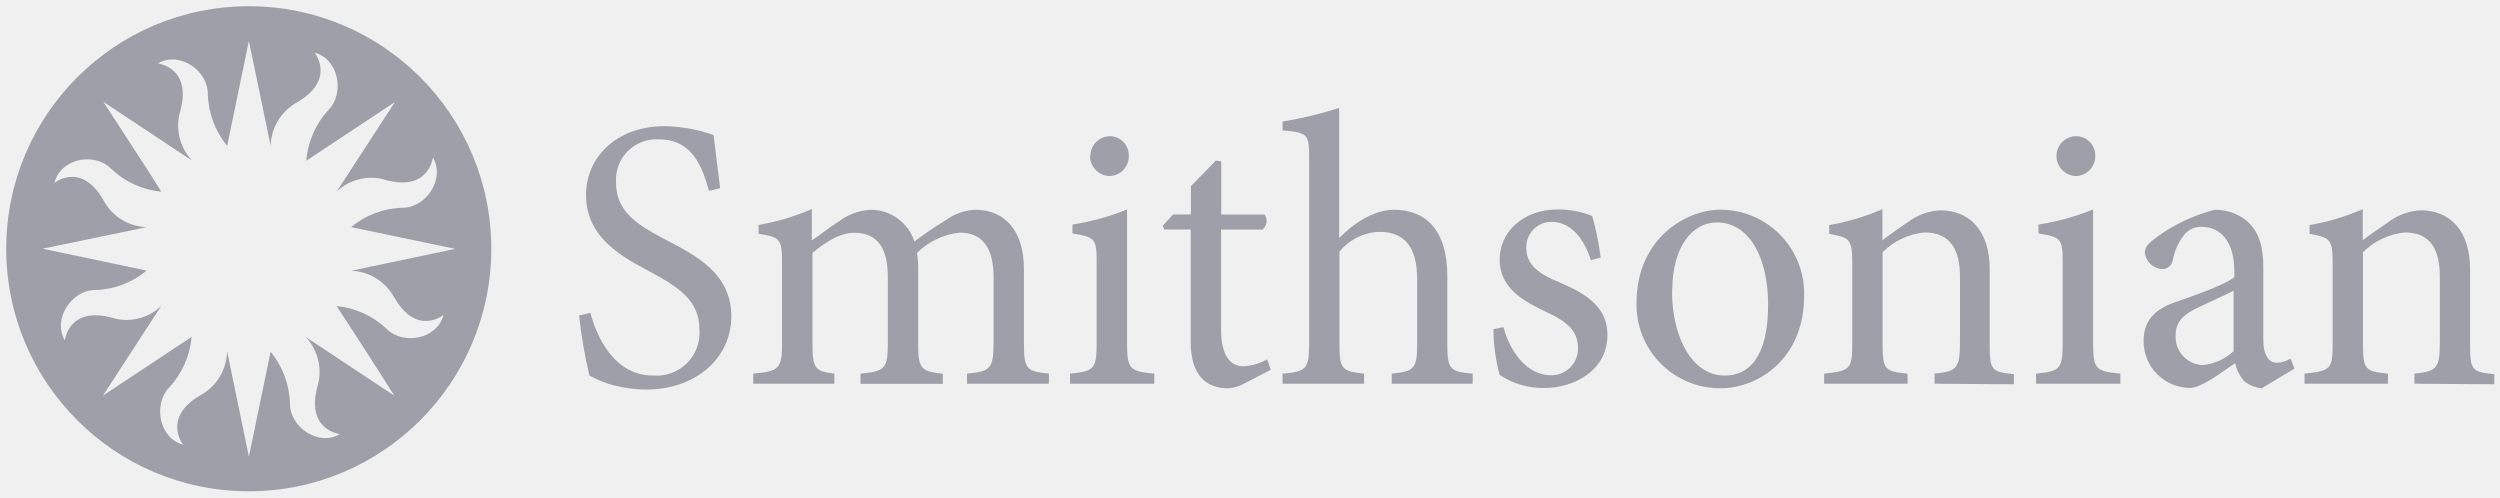
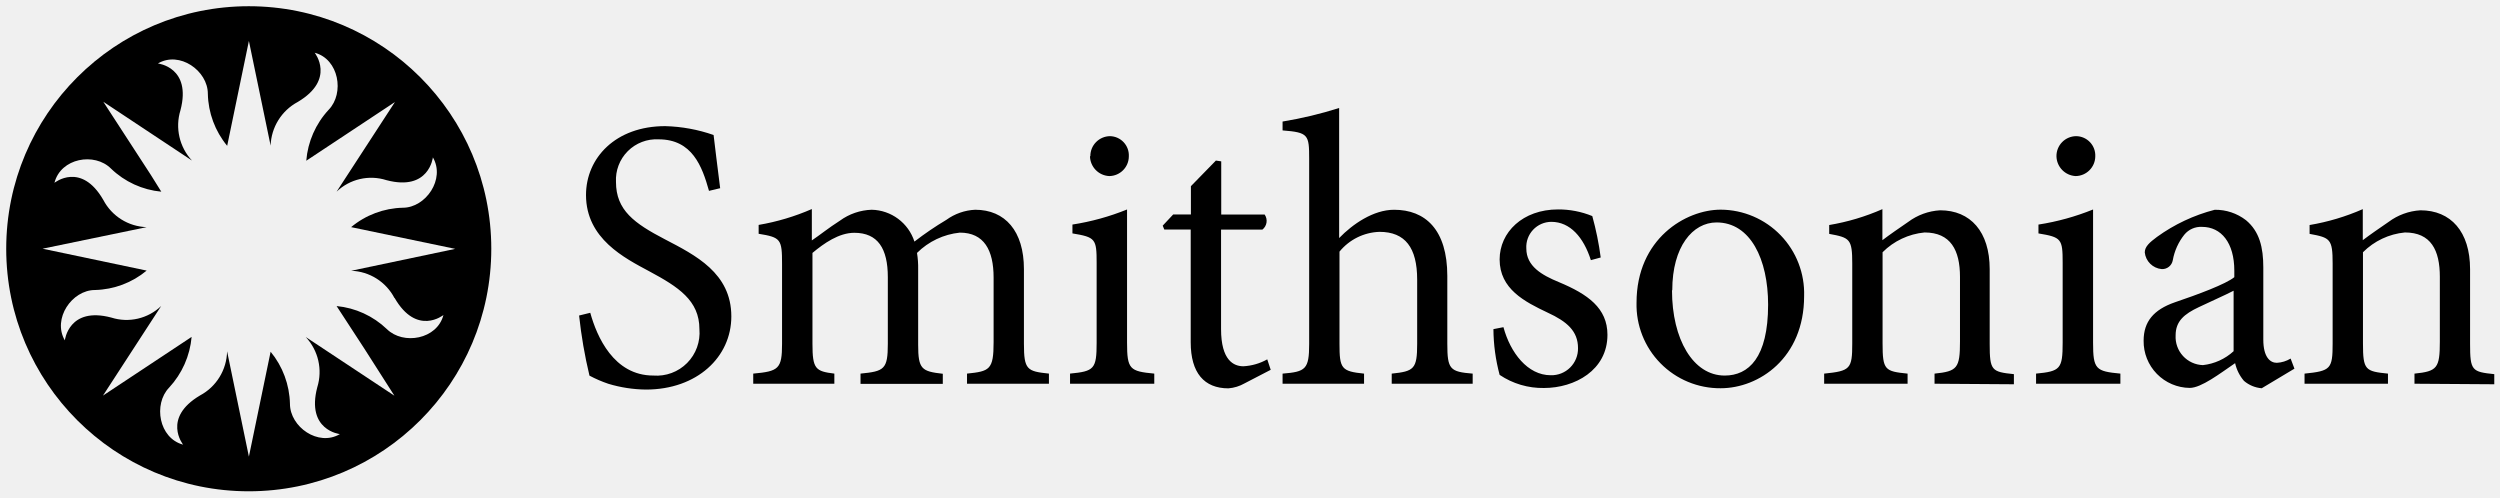
- <svg xmlns="http://www.w3.org/2000/svg" width="201" height="40" fill="currentColor">
+ <svg xmlns="http://www.w3.org/2000/svg" width="100%" height="100%" fill="currentColor" viewBox="0 0 201 40">
  <defs>
    <mask id="a">
      <path fill="#fff" d="M0 0h201v40H0z" />
      <path fill="#000" d="M31.717 23.965a4.085 4.085 0 0 0-3.486-2.195l8.369-1.761-8.37-1.747a6.73 6.73 0 0 1 4.157-1.56c1.84 0 3.436-2.303 2.417-4.05 0 0-.3 2.745-3.736 1.832a4.02 4.02 0 0 0-4.006.927l4.69-7.207-7.128 4.719a6.83 6.83 0 0 1 1.803-4.1c1.284-1.332.82-4.07-1.126-4.583 0 0 1.71 2.139-1.362 3.957a4.134 4.134 0 0 0-2.181 3.514l-1.747-8.419-1.746 8.433a6.793 6.793 0 0 1-1.554-4.184c0-1.86-2.281-3.465-4.014-2.438 0 0 2.724.3 1.811 3.764a4.133 4.133 0 0 0 .927 4.042L8.306 8.182l3.821 5.881.841 1.348a6.723 6.723 0 0 1-4.042-1.854c-1.319-1.326-4.042-.855-4.548 1.141 0 0 2.139-1.725 3.928 1.376a4.078 4.078 0 0 0 3.486 2.188l-8.37 1.733 8.37 1.76a6.745 6.745 0 0 1-4.156 1.562c-1.846 0-3.436 2.302-2.424 4.049 0 0 .307-2.745 3.743-1.832a4.02 4.02 0 0 0 4.006-.934l-4.683 7.207 7.128-4.72a6.887 6.887 0 0 1-1.81 4.078c-1.284 1.334-.82 4.07 1.126 4.584 0 0-1.711-2.138 1.362-3.956a4.112 4.112 0 0 0 2.174-3.55l1.753 8.469 1.747-8.434a6.837 6.837 0 0 1 1.554 4.185c0 1.86 2.281 3.464 4.014 2.438 0 0-2.724-.3-1.818-3.764a4.12 4.12 0 0 0-.927-4.042l7.129 4.72-2.431-3.808-2.217-3.4a6.78 6.78 0 0 1 4.042 1.853c1.319 1.298 4.042.827 4.548-1.133 0 0-2.139 1.725-3.928-1.376" />
    </mask>
  </defs>
-   <circle cx="20" cy="20" r="19.5" fill="#9F9FA9" mask="url(#a)" />
-   <path fill="#9F9FA9" d="M57.003 15.345c-.556-1.989-1.355-4.142-4.05-4.142a3.258 3.258 0 0 0-3.428 3.43c0 2.273 1.482 3.328 3.928 4.604 2.445 1.276 5.346 2.71 5.346 6.202 0 3.265-2.752 5.882-6.865 5.882a10.823 10.823 0 0 1-3.022-.464 9.988 9.988 0 0 1-1.519-.656 38.175 38.175 0 0 1-.834-4.833l.898-.22c.528 1.902 1.882 5.046 5.069 5.046a3.45 3.45 0 0 0 3.707-3.735c0-2.303-1.697-3.393-4.02-4.641-1.976-1.062-5.098-2.616-5.098-6.138 0-2.987 2.381-5.539 6.366-5.539 1.327.034 2.64.274 3.892.713.129 1.12.285 2.338.528 4.277l-.898.214ZM77.748 30.85v-.812c1.817-.186 2.138-.307 2.138-2.524v-5.197c0-2.21-.77-3.614-2.716-3.614-1.3.133-2.517.71-3.443 1.632.07.434.102.873.093 1.312v6.074c0 1.96.278 2.138 1.981 2.33v.814h-6.615v-.827c1.91-.186 2.195-.343 2.195-2.396v-5.36c0-2.303-.805-3.565-2.694-3.565-1.233 0-2.438.841-3.365 1.618v7.307c0 2.025.242 2.21 1.76 2.396v.812H60.56v-.812c2.039-.186 2.317-.371 2.317-2.396v-6.415c0-1.997-.093-2.14-1.882-2.431v-.713a18.41 18.41 0 0 0 4.277-1.276v2.523c.649-.435 1.333-.998 2.26-1.59a4.576 4.576 0 0 1 2.552-.876 3.692 3.692 0 0 1 3.436 2.559 25.778 25.778 0 0 1 2.567-1.747 4.277 4.277 0 0 1 2.316-.812c2.41 0 3.921 1.718 3.921 4.769v6.01c0 2.088.25 2.21 2.01 2.395v.812h-6.587ZM87.664 12.566a1.6 1.6 0 0 1 1.582-1.619 1.546 1.546 0 0 1 1.512 1.619 1.59 1.59 0 0 1-1.576 1.59 1.625 1.625 0 0 1-1.547-1.59M86.031 30.85v-.813c1.946-.185 2.139-.37 2.139-2.488v-6.416c0-1.932-.093-2.06-1.946-2.367v-.712c1.505-.233 2.98-.64 4.391-1.212V27.55c0 2.139.214 2.303 2.189 2.488v.813H86.03ZM100.061 30.824a3.13 3.13 0 0 1-1.298.399c-1.946 0-3.03-1.24-3.03-3.707v-9.06H93.61l-.128-.314.841-.898h1.426v-2.275l2.01-2.06.428.064v4.278h3.493a.894.894 0 0 1-.185 1.211h-3.322v7.999c0 2.524 1.026 2.987 1.796 2.987a4.384 4.384 0 0 0 1.918-.556l.278.841-2.103 1.09ZM111.894 30.852v-.813c1.797-.185 2.046-.37 2.046-2.395v-5.168c0-2.56-.962-3.835-3.03-3.835a4.33 4.33 0 0 0-3.215 1.59v7.413c0 1.996.15 2.21 1.975 2.395v.813h-6.551v-.813c1.853-.15 2.138-.342 2.138-2.395V12.788c0-1.96-.057-2.139-2.138-2.303v-.713c1.54-.253 3.06-.617 4.548-1.09V19.14c1.083-1.12 2.751-2.275 4.42-2.275 2.502 0 4.277 1.59 4.277 5.326v5.453c0 2.053.214 2.246 2.039 2.395v.813h-6.509ZM127.906 20.916c-.585-1.84-1.668-3.08-3.18-3.08a2.022 2.022 0 0 0-2.01 2.139c0 1.425 1.233 2.138 2.623 2.709 2.324.97 3.9 2.088 3.9 4.234 0 2.852-2.631 4.277-5.104 4.277a6.188 6.188 0 0 1-3.565-1.055c-.323-1.2-.49-2.436-.499-3.678l.806-.157c.556 2.06 1.946 3.864 3.799 3.864a2.132 2.132 0 0 0 1.565-.62 2.138 2.138 0 0 0 .631-1.562c0-1.368-.891-2.138-2.438-2.851-1.853-.877-3.864-1.903-3.864-4.277 0-2.182 1.854-4.021 4.698-4.021a7.13 7.13 0 0 1 2.752.535c.303 1.092.53 2.205.677 3.329l-.791.214ZM134.429 23.345c0 3.928 1.696 6.85 4.234 6.85 1.918 0 3.493-1.425 3.493-5.703 0-3.65-1.425-6.608-4.142-6.608-1.917 0-3.564 1.932-3.564 5.453m10.601.471c0 4.99-3.643 7.407-6.709 7.407a6.71 6.71 0 0 1-4.839-2.007 6.707 6.707 0 0 1-1.926-4.872c0-5.14 3.957-7.479 6.765-7.479a6.738 6.738 0 0 1 6.709 6.951ZM155.537 30.852v-.813c1.825-.185 2.046-.435 2.046-2.58v-5.204c0-2.139-.749-3.565-2.852-3.565a5.515 5.515 0 0 0-3.372 1.59v7.335c0 2.14.186 2.239 2.011 2.424v.813h-6.708v-.813c2.103-.214 2.259-.37 2.259-2.424V21.2c0-1.99-.185-2.09-1.853-2.396v-.712a18.048 18.048 0 0 0 4.277-1.277v2.495c.62-.47 1.298-.933 2.075-1.468a4.737 4.737 0 0 1 2.566-.934c2.438 0 3.985 1.718 3.985 4.734v6.016c0 2.139.157 2.239 1.946 2.424v.813l-6.38-.043ZM165.339 12.566a1.605 1.605 0 0 1 .452-1.136 1.602 1.602 0 0 1 1.123-.483 1.554 1.554 0 0 1 1.547 1.619 1.598 1.598 0 0 1-1.582 1.59 1.628 1.628 0 0 1-1.54-1.59Zm-1.64 18.285v-.813c1.946-.185 2.139-.37 2.139-2.488v-6.416c0-1.932-.093-2.06-1.946-2.367v-.712a19.699 19.699 0 0 0 4.391-1.212V27.55c0 2.139.214 2.303 2.196 2.488v.813h-6.78ZM179.582 23.374c-.648.342-2.138.998-2.78 1.312-1.205.563-1.882 1.148-1.882 2.274a2.267 2.267 0 0 0 2.196 2.395 4.354 4.354 0 0 0 2.466-1.119v-4.862Zm2.26 7.842a2.514 2.514 0 0 1-1.426-.592c-.351-.41-.595-.9-.713-1.426-1.233.841-2.723 1.99-3.649 1.99a3.745 3.745 0 0 1-3.707-3.8c0-1.526.805-2.488 2.502-3.08 1.853-.627 4.113-1.468 4.79-2.024v-.52c0-2.24-1.048-3.523-2.595-3.523a1.717 1.717 0 0 0-1.425.628 4.592 4.592 0 0 0-.927 2.053.86.86 0 0 1-.898.713 1.508 1.508 0 0 1-1.355-1.34c0-.471.4-.813.984-1.248a13.804 13.804 0 0 1 4.641-2.181 4.018 4.018 0 0 1 2.516.84c1.084.906 1.39 2.182 1.39 3.8v5.796c0 1.426.556 1.868 1.084 1.868a2.337 2.337 0 0 0 1.112-.342l.307.812-2.631 1.576ZM194.124 30.852v-.813c1.825-.185 2.039-.435 2.039-2.58v-5.204c0-2.139-.713-3.565-2.809-3.565a5.495 5.495 0 0 0-3.371 1.59v7.335c0 2.14.185 2.239 2.01 2.424v.813h-6.708v-.813c2.103-.214 2.259-.37 2.259-2.424V21.2c0-1.99-.185-2.09-1.853-2.396v-.712a18.151 18.151 0 0 0 4.277-1.277v2.495c.62-.47 1.298-.933 2.075-1.468a4.74 4.74 0 0 1 2.559-.934c2.445 0 3.992 1.718 3.992 4.734v6.016c0 2.139.15 2.239 1.946 2.424v.813l-6.416-.043Z" />
+   <circle cx="20" cy="20" r="19.5" fill="currentColor" mask="url(#a)" />
+   <path fill="currentColor" d="M57.003 15.345c-.556-1.989-1.355-4.142-4.05-4.142a3.258 3.258 0 0 0-3.428 3.43c0 2.273 1.482 3.328 3.928 4.604 2.445 1.276 5.346 2.71 5.346 6.202 0 3.265-2.752 5.882-6.865 5.882a10.823 10.823 0 0 1-3.022-.464 9.988 9.988 0 0 1-1.519-.656 38.175 38.175 0 0 1-.834-4.833l.898-.22c.528 1.902 1.882 5.046 5.069 5.046a3.45 3.45 0 0 0 3.707-3.735c0-2.303-1.697-3.393-4.02-4.641-1.976-1.062-5.098-2.616-5.098-6.138 0-2.987 2.381-5.539 6.366-5.539 1.327.034 2.64.274 3.892.713.129 1.12.285 2.338.528 4.277l-.898.214ZM77.748 30.85v-.812c1.817-.186 2.138-.307 2.138-2.524v-5.197c0-2.21-.77-3.614-2.716-3.614-1.3.133-2.517.71-3.443 1.632.07.434.102.873.093 1.312v6.074c0 1.96.278 2.138 1.981 2.33v.814h-6.615v-.827c1.91-.186 2.195-.343 2.195-2.396v-5.36c0-2.303-.805-3.565-2.694-3.565-1.233 0-2.438.841-3.365 1.618v7.307c0 2.025.242 2.21 1.76 2.396v.812H60.56v-.812c2.039-.186 2.317-.371 2.317-2.396v-6.415c0-1.997-.093-2.14-1.882-2.431v-.713a18.41 18.41 0 0 0 4.277-1.276v2.523c.649-.435 1.333-.998 2.26-1.59a4.576 4.576 0 0 1 2.552-.876 3.692 3.692 0 0 1 3.436 2.559 25.778 25.778 0 0 1 2.567-1.747 4.277 4.277 0 0 1 2.316-.812c2.41 0 3.921 1.718 3.921 4.769v6.01c0 2.088.25 2.21 2.01 2.395v.812h-6.587ZM87.664 12.566a1.6 1.6 0 0 1 1.582-1.619 1.546 1.546 0 0 1 1.512 1.619 1.59 1.59 0 0 1-1.576 1.59 1.625 1.625 0 0 1-1.547-1.59M86.031 30.85v-.813c1.946-.185 2.139-.37 2.139-2.488v-6.416c0-1.932-.093-2.06-1.946-2.367v-.712c1.505-.233 2.98-.64 4.391-1.212V27.55c0 2.139.214 2.303 2.189 2.488v.813H86.03ZM100.061 30.824a3.13 3.13 0 0 1-1.298.399c-1.946 0-3.03-1.24-3.03-3.707v-9.06H93.61l-.128-.314.841-.898h1.426v-2.275l2.01-2.06.428.064v4.278h3.493a.894.894 0 0 1-.185 1.211h-3.322v7.999c0 2.524 1.026 2.987 1.796 2.987a4.384 4.384 0 0 0 1.918-.556l.278.841-2.103 1.09ZM111.894 30.852v-.813c1.797-.185 2.046-.37 2.046-2.395v-5.168c0-2.56-.962-3.835-3.03-3.835a4.33 4.33 0 0 0-3.215 1.59v7.413c0 1.996.15 2.21 1.975 2.395v.813h-6.551v-.813c1.853-.15 2.138-.342 2.138-2.395V12.788c0-1.96-.057-2.139-2.138-2.303v-.713c1.54-.253 3.06-.617 4.548-1.09V19.14c1.083-1.12 2.751-2.275 4.42-2.275 2.502 0 4.277 1.59 4.277 5.326v5.453c0 2.053.214 2.246 2.039 2.395v.813h-6.509ZM127.906 20.916c-.585-1.84-1.668-3.08-3.18-3.08a2.022 2.022 0 0 0-2.01 2.139c0 1.425 1.233 2.138 2.623 2.709 2.324.97 3.9 2.088 3.9 4.234 0 2.852-2.631 4.277-5.104 4.277a6.188 6.188 0 0 1-3.565-1.055c-.323-1.2-.49-2.436-.499-3.678l.806-.157c.556 2.06 1.946 3.864 3.799 3.864a2.132 2.132 0 0 0 1.565-.62 2.138 2.138 0 0 0 .631-1.562c0-1.368-.891-2.138-2.438-2.851-1.853-.877-3.864-1.903-3.864-4.277 0-2.182 1.854-4.021 4.698-4.021a7.13 7.13 0 0 1 2.752.535c.303 1.092.53 2.205.677 3.329l-.791.214ZM134.429 23.345c0 3.928 1.696 6.85 4.234 6.85 1.918 0 3.493-1.425 3.493-5.703 0-3.65-1.425-6.608-4.142-6.608-1.917 0-3.564 1.932-3.564 5.453m10.601.471c0 4.99-3.643 7.407-6.709 7.407a6.71 6.71 0 0 1-4.839-2.007 6.707 6.707 0 0 1-1.926-4.872c0-5.14 3.957-7.479 6.765-7.479a6.738 6.738 0 0 1 6.709 6.951ZM155.537 30.852v-.813c1.825-.185 2.046-.435 2.046-2.58v-5.204c0-2.139-.749-3.565-2.852-3.565a5.515 5.515 0 0 0-3.372 1.59v7.335c0 2.14.186 2.239 2.011 2.424v.813h-6.708v-.813c2.103-.214 2.259-.37 2.259-2.424V21.2c0-1.99-.185-2.09-1.853-2.396v-.712a18.048 18.048 0 0 0 4.277-1.277v2.495c.62-.47 1.298-.933 2.075-1.468a4.737 4.737 0 0 1 2.566-.934c2.438 0 3.985 1.718 3.985 4.734v6.016c0 2.139.157 2.239 1.946 2.424v.813l-6.38-.043ZM165.339 12.566a1.605 1.605 0 0 1 .452-1.136 1.602 1.602 0 0 1 1.123-.483 1.554 1.554 0 0 1 1.547 1.619 1.598 1.598 0 0 1-1.582 1.59 1.628 1.628 0 0 1-1.54-1.59Zm-1.64 18.285v-.813c1.946-.185 2.139-.37 2.139-2.488v-6.416c0-1.932-.093-2.06-1.946-2.367v-.712a19.699 19.699 0 0 0 4.391-1.212V27.55c0 2.139.214 2.303 2.196 2.488v.813h-6.78ZM179.582 23.374c-.648.342-2.138.998-2.78 1.312-1.205.563-1.882 1.148-1.882 2.274a2.267 2.267 0 0 0 2.196 2.395 4.354 4.354 0 0 0 2.466-1.119v-4.862Zm2.26 7.842a2.514 2.514 0 0 1-1.426-.592c-.351-.41-.595-.9-.713-1.426-1.233.841-2.723 1.99-3.649 1.99a3.745 3.745 0 0 1-3.707-3.8c0-1.526.805-2.488 2.502-3.08 1.853-.627 4.113-1.468 4.79-2.024v-.52c0-2.24-1.048-3.523-2.595-3.523a1.717 1.717 0 0 0-1.425.628 4.592 4.592 0 0 0-.927 2.053.86.86 0 0 1-.898.713 1.508 1.508 0 0 1-1.355-1.34c0-.471.4-.813.984-1.248a13.804 13.804 0 0 1 4.641-2.181 4.018 4.018 0 0 1 2.516.84c1.084.906 1.39 2.182 1.39 3.8v5.796c0 1.426.556 1.868 1.084 1.868a2.337 2.337 0 0 0 1.112-.342l.307.812-2.631 1.576ZM194.124 30.852v-.813c1.825-.185 2.039-.435 2.039-2.58v-5.204c0-2.139-.713-3.565-2.809-3.565a5.495 5.495 0 0 0-3.371 1.59v7.335c0 2.14.185 2.239 2.01 2.424v.813h-6.708v-.813c2.103-.214 2.259-.37 2.259-2.424V21.2c0-1.99-.185-2.09-1.853-2.396v-.712a18.151 18.151 0 0 0 4.277-1.277v2.495c.62-.47 1.298-.933 2.075-1.468a4.74 4.74 0 0 1 2.559-.934c2.445 0 3.992 1.718 3.992 4.734v6.016c0 2.139.15 2.239 1.946 2.424v.813l-6.416-.043Z" />
</svg>
